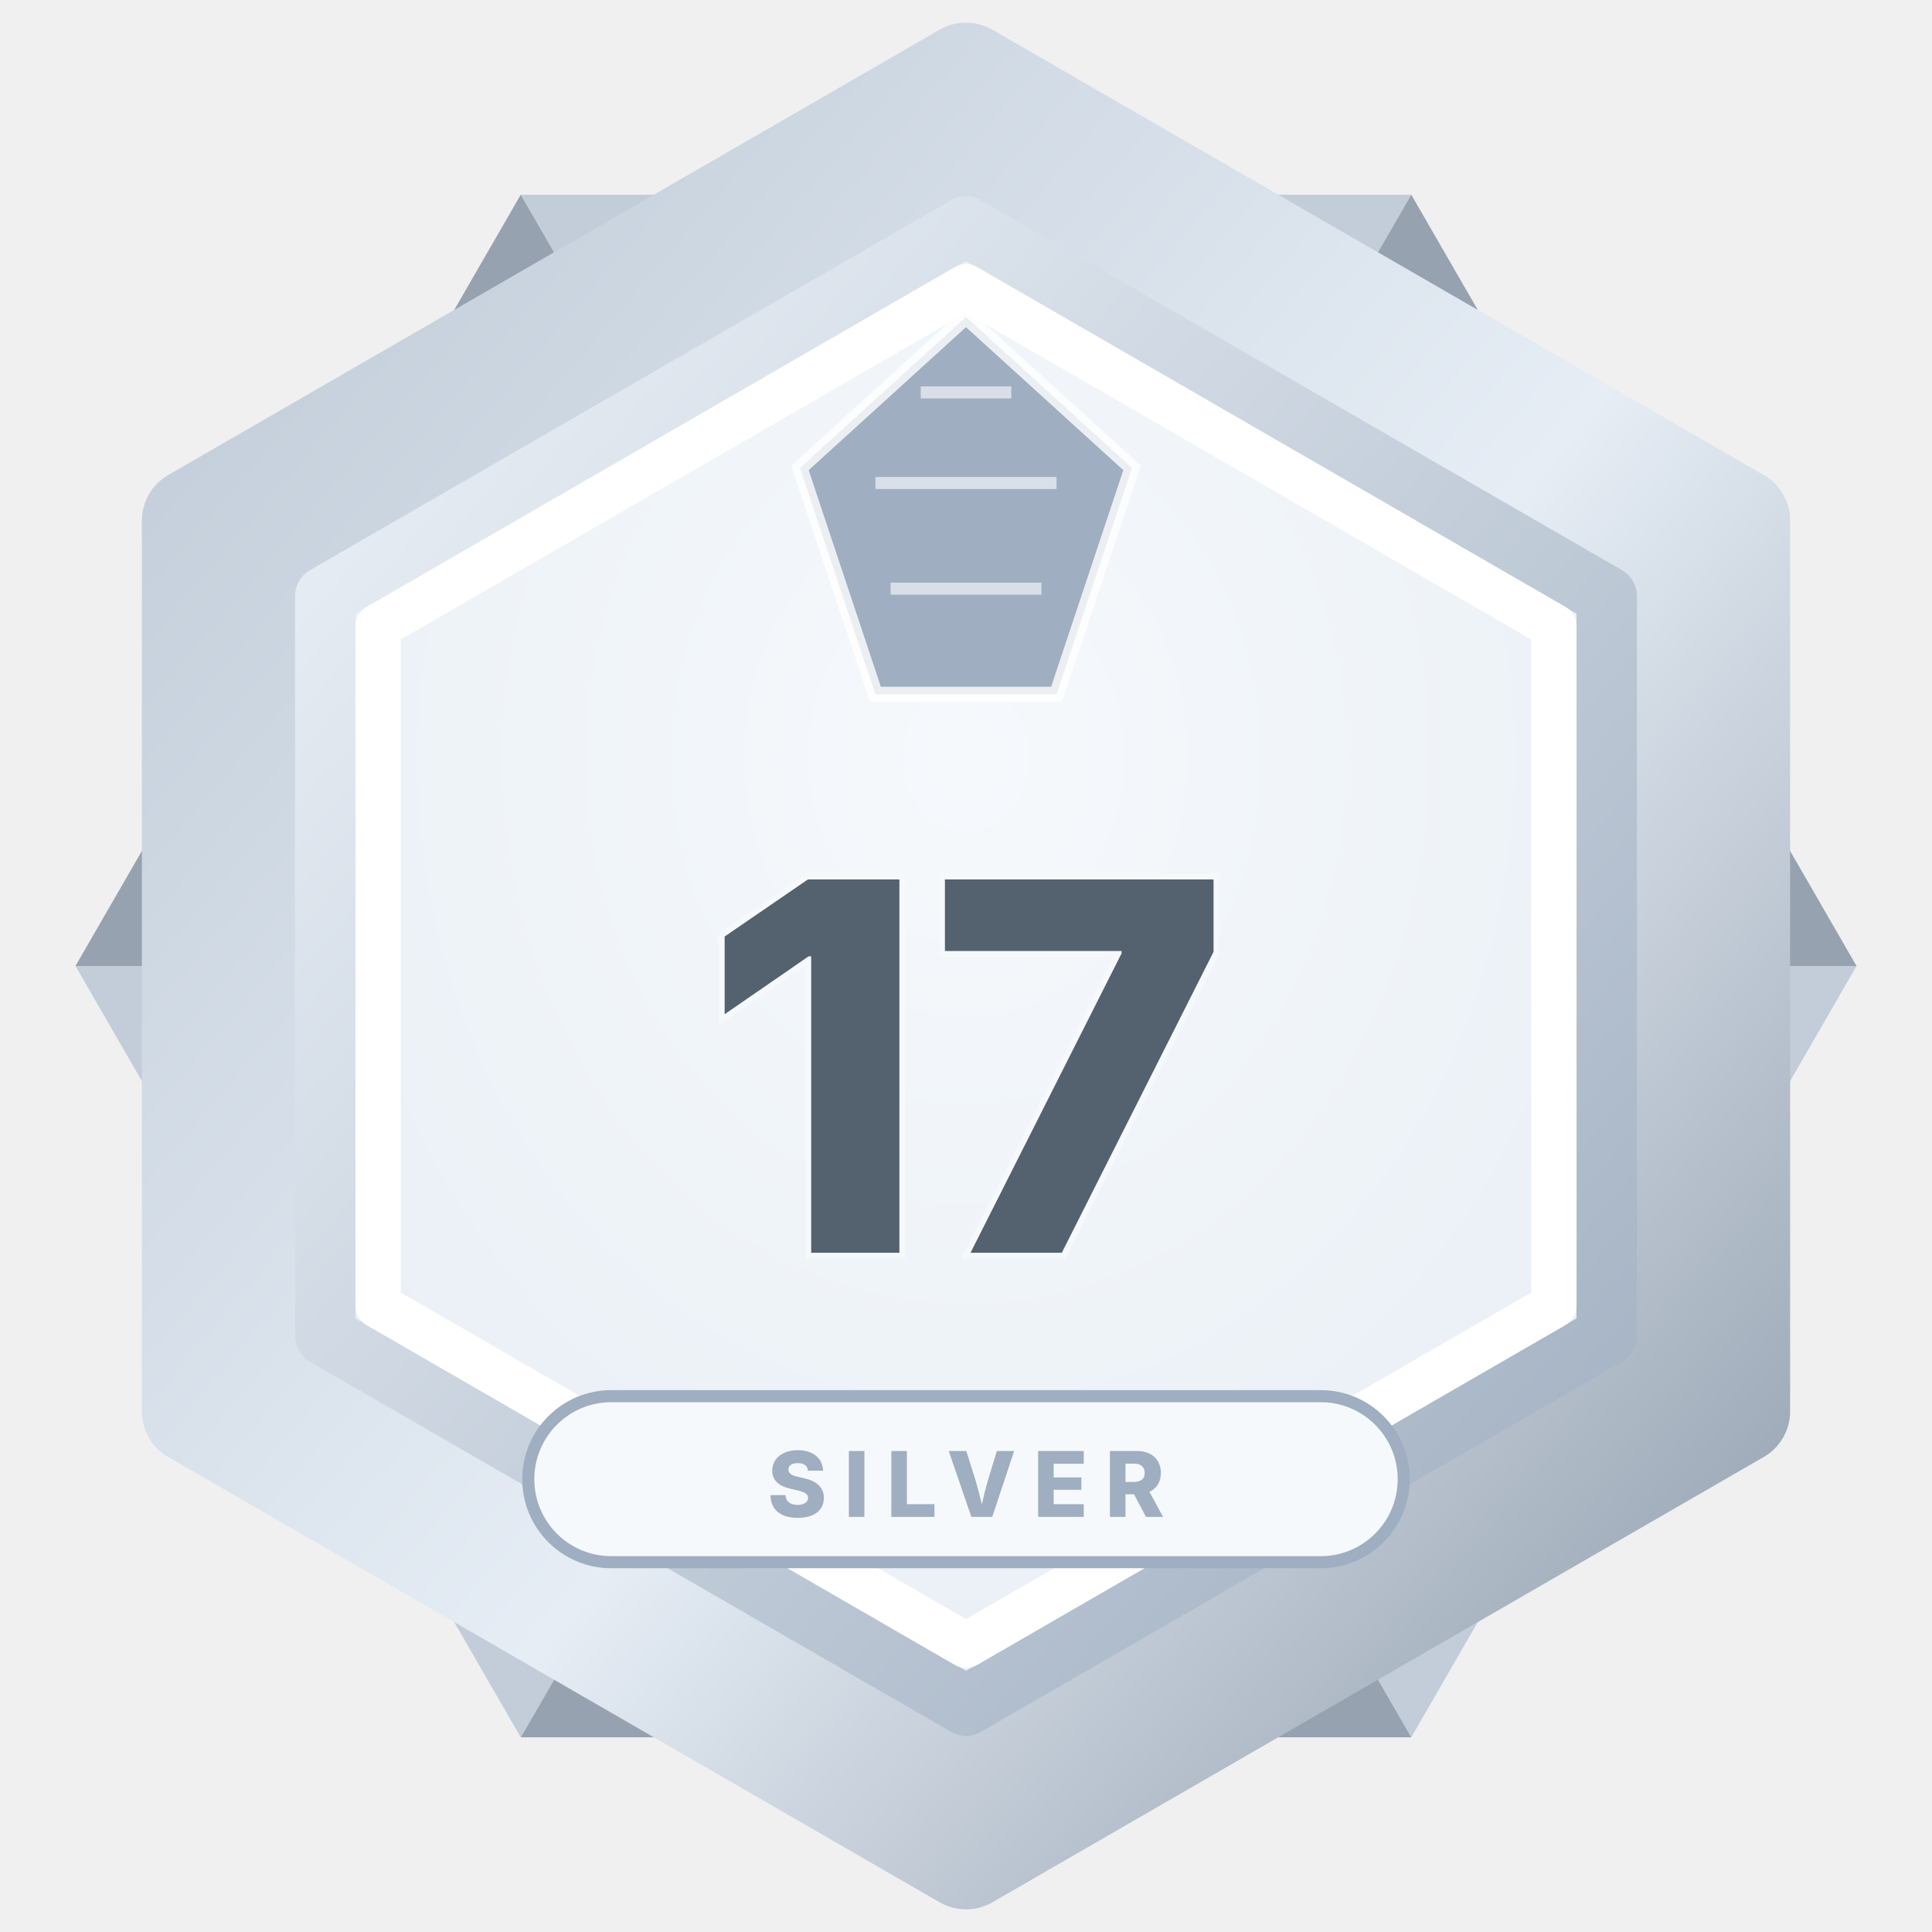
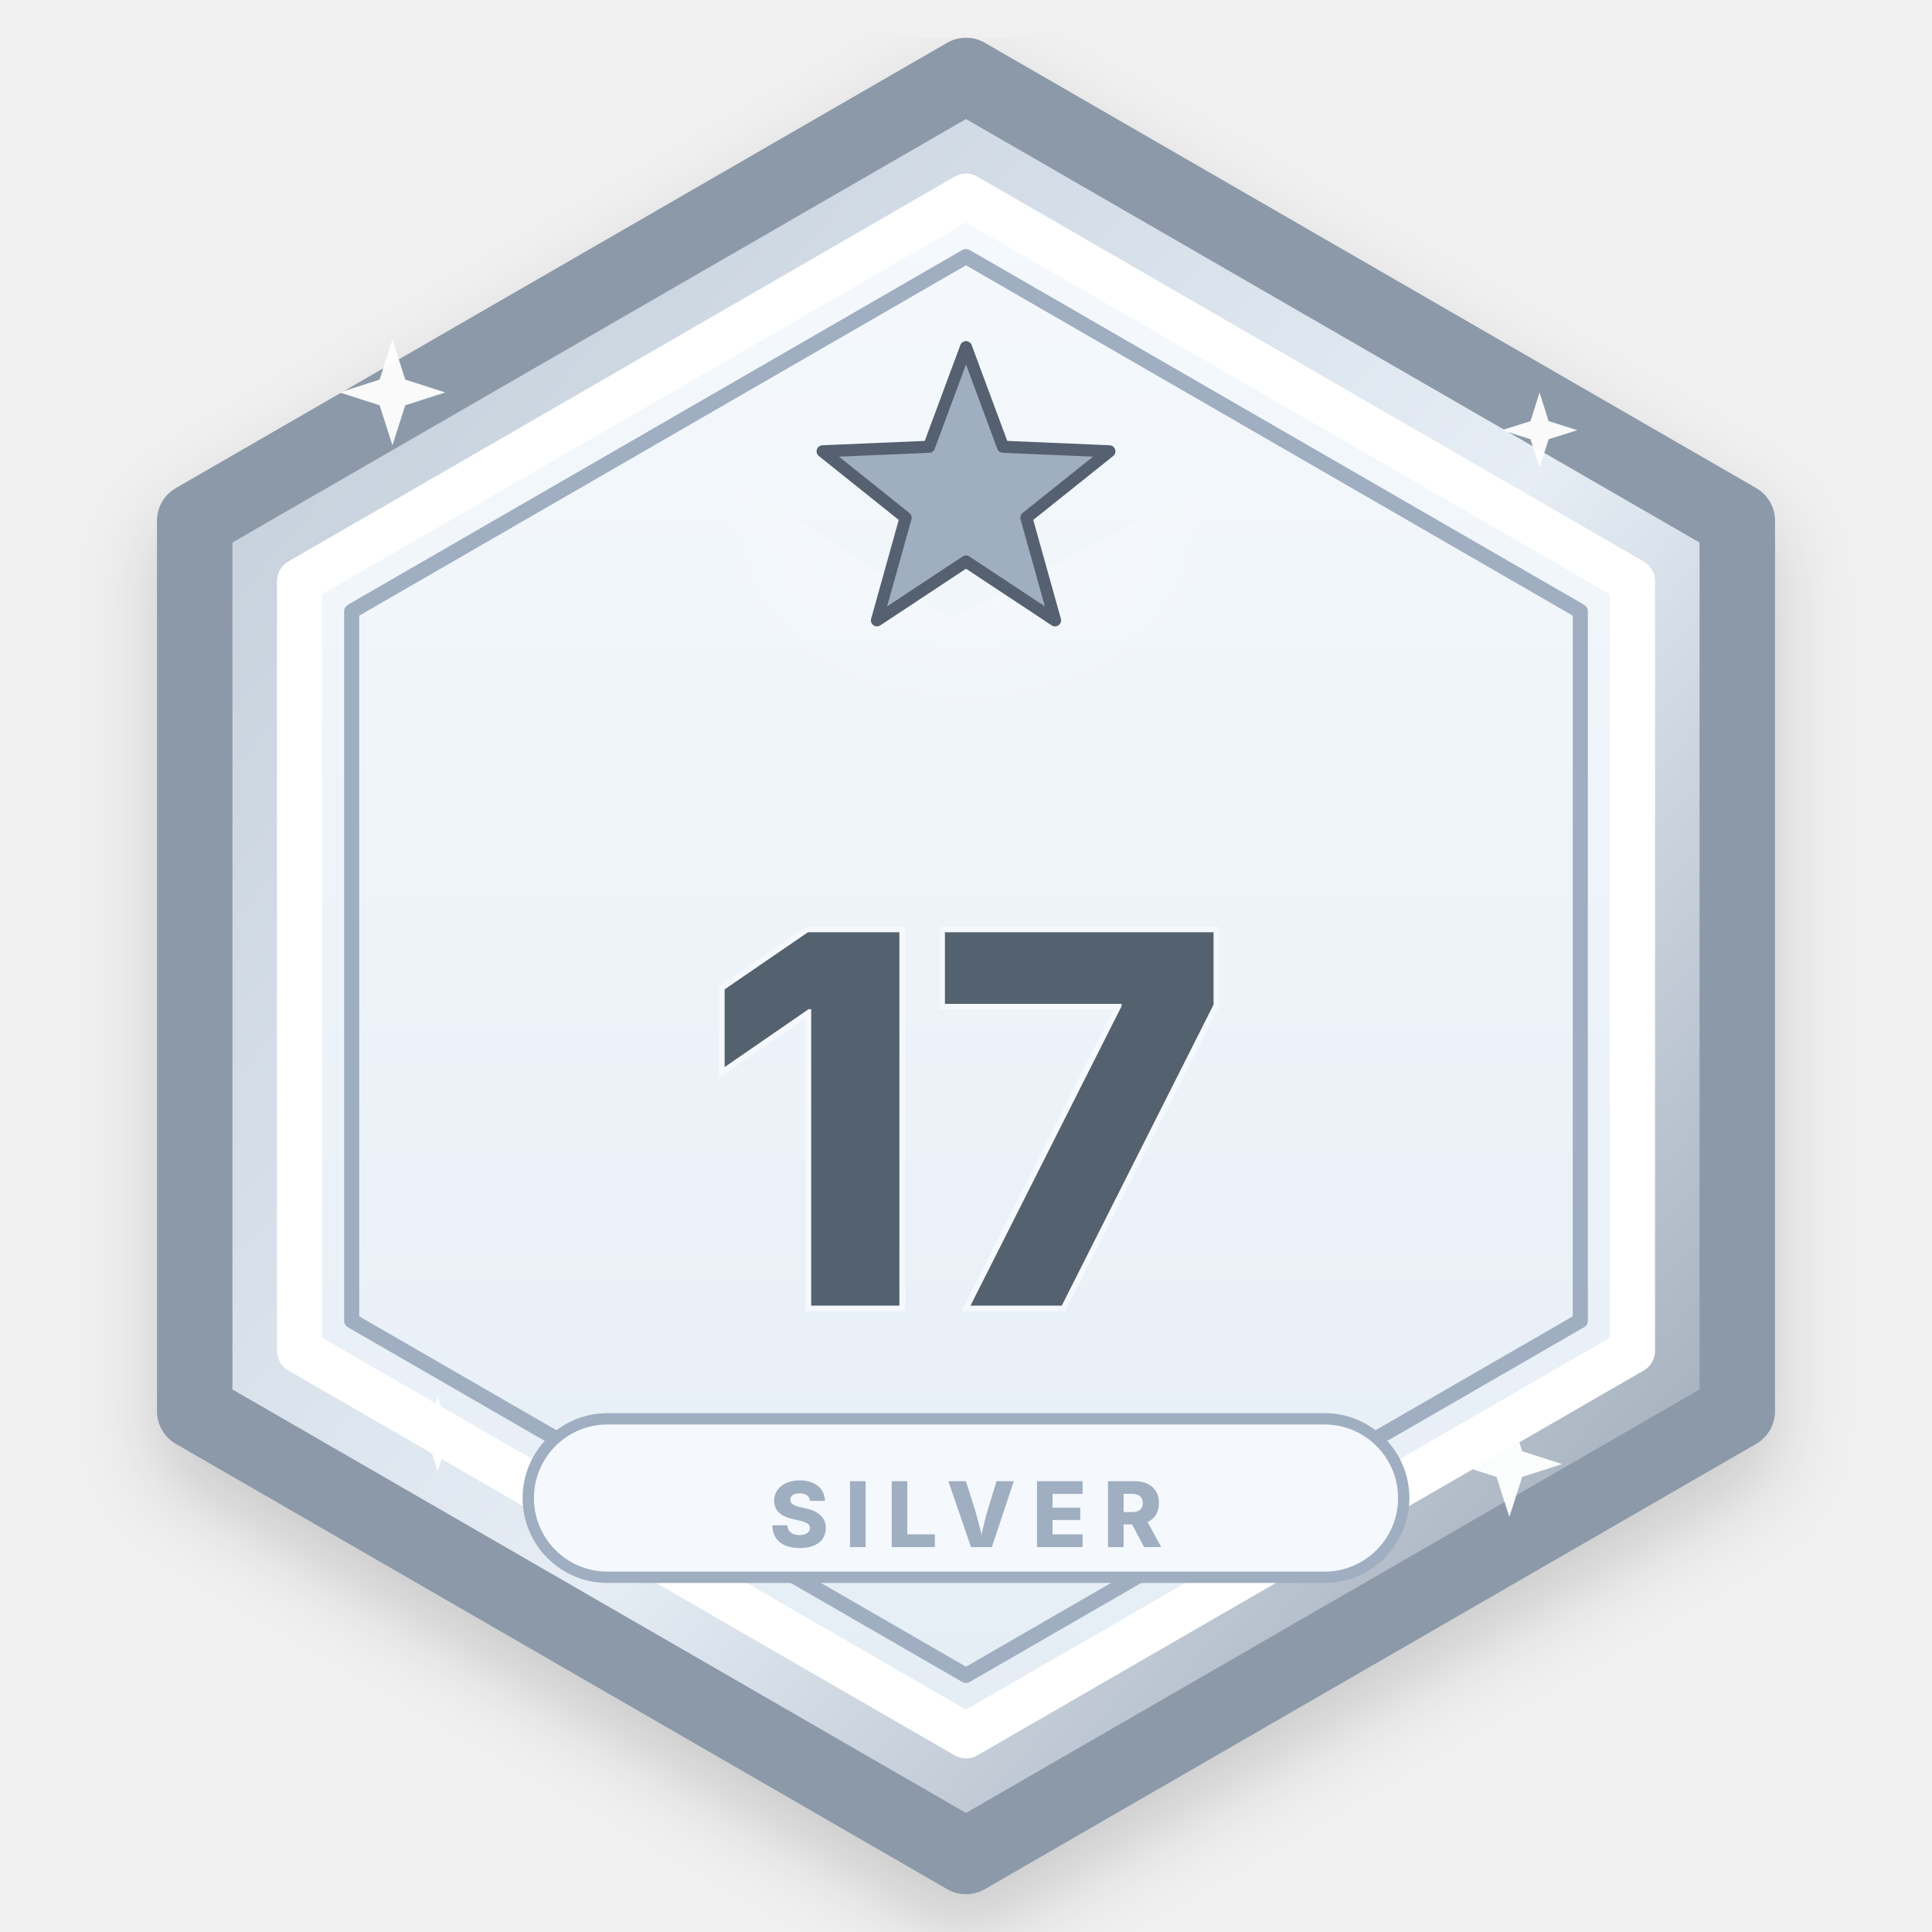
- <svg xmlns="http://www.w3.org/2000/svg" viewBox="0 0 256 256" width="256" height="256" role="img" aria-label="Hex Level 17">
+ <svg xmlns="http://www.w3.org/2000/svg" viewBox="0 0 256 256" width="256" height="256" role="img" aria-label="Level 17 badge">
  <defs>
    <linearGradient id="o" x1="0%" y1="0%" x2="100%" y2="100%">
      <stop offset="0%" stop-color="#bdc9d6" />
      <stop offset="55%" stop-color="#e6edf5" />
      <stop offset="100%" stop-color="#8c99a9" />
    </linearGradient>
-     <radialGradient id="i" cx="50%" cy="36%" r="80%">
-       <stop offset="0%" stop-color="#f6f9fc" />
-       <stop offset="100%" stop-color="#e6edf4" />
+     <linearGradient id="i" x1="0%" y1="0%" x2="0%" y2="100%">
+       <stop offset="0%" stop-color="#f5f9fd" />
+       <stop offset="100%" stop-color="#e5edf5" />
+     </linearGradient>
+     <radialGradient id="sheen" cx="50%" cy="26%" r="36%">
+       <stop offset="0%" stop-color="#ffffff" stop-opacity="0.85" />
+       <stop offset="100%" stop-color="#ffffff" stop-opacity="0" />
    </radialGradient>
-     <linearGradient id="r" x1="0%" y1="0%" x2="100%" y2="100%">
-       <stop offset="0%" stop-color="#eef3f9" />
-       <stop offset="100%" stop-color="#9faec0" />
-     </linearGradient>
+     <filter id="soft" x="-30%" y="-30%" width="160%" height="160%">
+       <feDropShadow dx="0" dy="5" stdDeviation="5" flood-color="#000000" flood-opacity="0.16" />
+     </filter>
  </defs>
-   <polygon points="69.0,25.8 187.0,25.8 177.0,43.1 79.0,43.1" fill="#bdc9d6" opacity="0.9" />
-   <polygon points="187.0,25.8 246.0,128.0 226.0,128.0 177.0,43.1" fill="#8c99a9" opacity="0.9" />
-   <polygon points="246.0,128.0 187.0,230.2 177.0,212.9 226.0,128.0" fill="#bdc9d6" opacity="0.9" />
-   <polygon points="187.0,230.2 69.0,230.2 79.0,212.9 177.0,212.9" fill="#8c99a9" opacity="0.9" />
-   <polygon points="69.0,230.2 10.0,128.0 30.0,128.0 79.0,212.9" fill="#bdc9d6" opacity="0.9" />
-   <polygon points="10.0,128.0 69.0,25.8 79.0,43.1 30.0,128.0" fill="#8c99a9" opacity="0.9" />
-   <polygon points="128.0,10.0 230.2,69.0 230.2,187.0 128.0,246.0 25.8,187.0 25.8,69.0" fill="url(#o)" stroke="url(#o)" stroke-width="14" stroke-linejoin="round" />
-   <polygon points="128.0,30.0 212.9,79.0 212.9,177.0 128.0,226.0 43.1,177.0 43.1,79.0" fill="url(#i)" stroke="url(#r)" stroke-width="8" stroke-linejoin="round" />
-   <polygon points="128.0,38.0 205.9,83.0 205.9,173.0 128.0,218.0 50.1,173.0 50.1,83.0" fill="none" stroke="#ffffff" stroke-width="6" stroke-linejoin="round" />
-   <polygon points="128,42 150,62 140,92 116,92 106,62" fill="#9faec0" stroke="#ffffff" stroke-width="2" stroke-opacity="0.8" />
-   <path d="M116 64 L140 64 M118 78 L138 78 M122 52 L134 52" stroke="#ffffff" stroke-width="1.6" stroke-opacity="0.6" />
-   <text x="128" y="166" text-anchor="middle" fill="#54616f" font-family="Inter, Arial, sans-serif" font-size="68" font-weight="800" stroke="#f6f9fc" stroke-width="1.5" paint-order="stroke">17</text>
-   <rect x="70" y="185" width="116" height="22" rx="11" fill="#f6f9fc" stroke="#9faec0" stroke-width="1.6" />
-   <text x="128" y="201" text-anchor="middle" fill="#9faec0" font-family="Inter, Arial, sans-serif" font-size="12" font-weight="800" letter-spacing="2.2">SILVER</text>
+   <g filter="url(#soft)">
+     <polygon points="128.0,10.0 230.2,69.0 230.2,187.0 128.0,246.0 25.8,187.0 25.8,69.0" fill="url(#o)" stroke="#8c99a9" stroke-width="10" stroke-linejoin="round" />
+     <polygon points="128.0,26.0 216.3,77.0 216.3,179.0 128.0,230.0 39.7,179.0 39.7,77.0" fill="url(#i)" stroke="#ffffff" stroke-width="6" stroke-linejoin="round" />
+     <polygon points="128.0,34.0 209.4,81.0 209.4,175.0 128.0,222.0 46.6,175.0 46.6,81.0" fill="none" stroke="#9faec0" stroke-width="2" stroke-linejoin="round" />
+     <path d="M80 52 L126 82 L176 56 L176 121 Q128 98 80 121 Z" fill="url(#sheen)" opacity="0.5" />
+     <polygon points="128.0,46.0 132.9,59.2 147.0,59.8 136.0,68.6 139.8,82.2 128.0,74.4 116.2,82.2 120.0,68.6 109.0,59.8 123.1,59.2" fill="#9faec0" stroke="#54616f" stroke-width="1.6" stroke-linejoin="round" />
+     <path d="M52.0 45.0 L53.7 50.3 L59.0 52.0 L53.7 53.7 L52.0 59.0 L50.3 53.7 L45.0 52.0 L50.3 50.3 Z" fill="#ffffff" opacity="0.95" />
+     <path d="M204.0 52.0 L205.2 55.8 L209.0 57.0 L205.2 58.2 L204.0 62.0 L202.8 58.2 L199.0 57.0 L202.8 55.8 Z" fill="#ffffff" opacity="0.95" />
+     <path d="M58.0 185.0 L59.2 188.8 L63.0 190.0 L59.2 191.2 L58.0 195.0 L56.8 191.2 L53.0 190.0 L56.8 188.8 Z" fill="#ffffff" opacity="0.95" />
+     <path d="M200.0 187.0 L201.7 192.3 L207.0 194.0 L201.7 195.7 L200.0 201.0 L198.3 195.7 L193.0 194.0 L198.3 192.3 Z" fill="#ffffff" opacity="0.95" />
+   </g>
+   <text x="128" y="173" text-anchor="middle" fill="#54616f" font-family="Inter, Arial, sans-serif" font-size="68" font-weight="800" stroke="#f5f9fd" stroke-width="1.5" paint-order="stroke">17</text>
+   <rect x="70" y="188" width="116" height="21" rx="10.5" fill="#f5f9fd" stroke="#9faec0" stroke-width="1.5" />
+   <text x="128" y="205" text-anchor="middle" fill="#9faec0" font-family="Inter, Arial, sans-serif" font-size="12" font-weight="800" letter-spacing="2.1">SILVER</text>
</svg>
